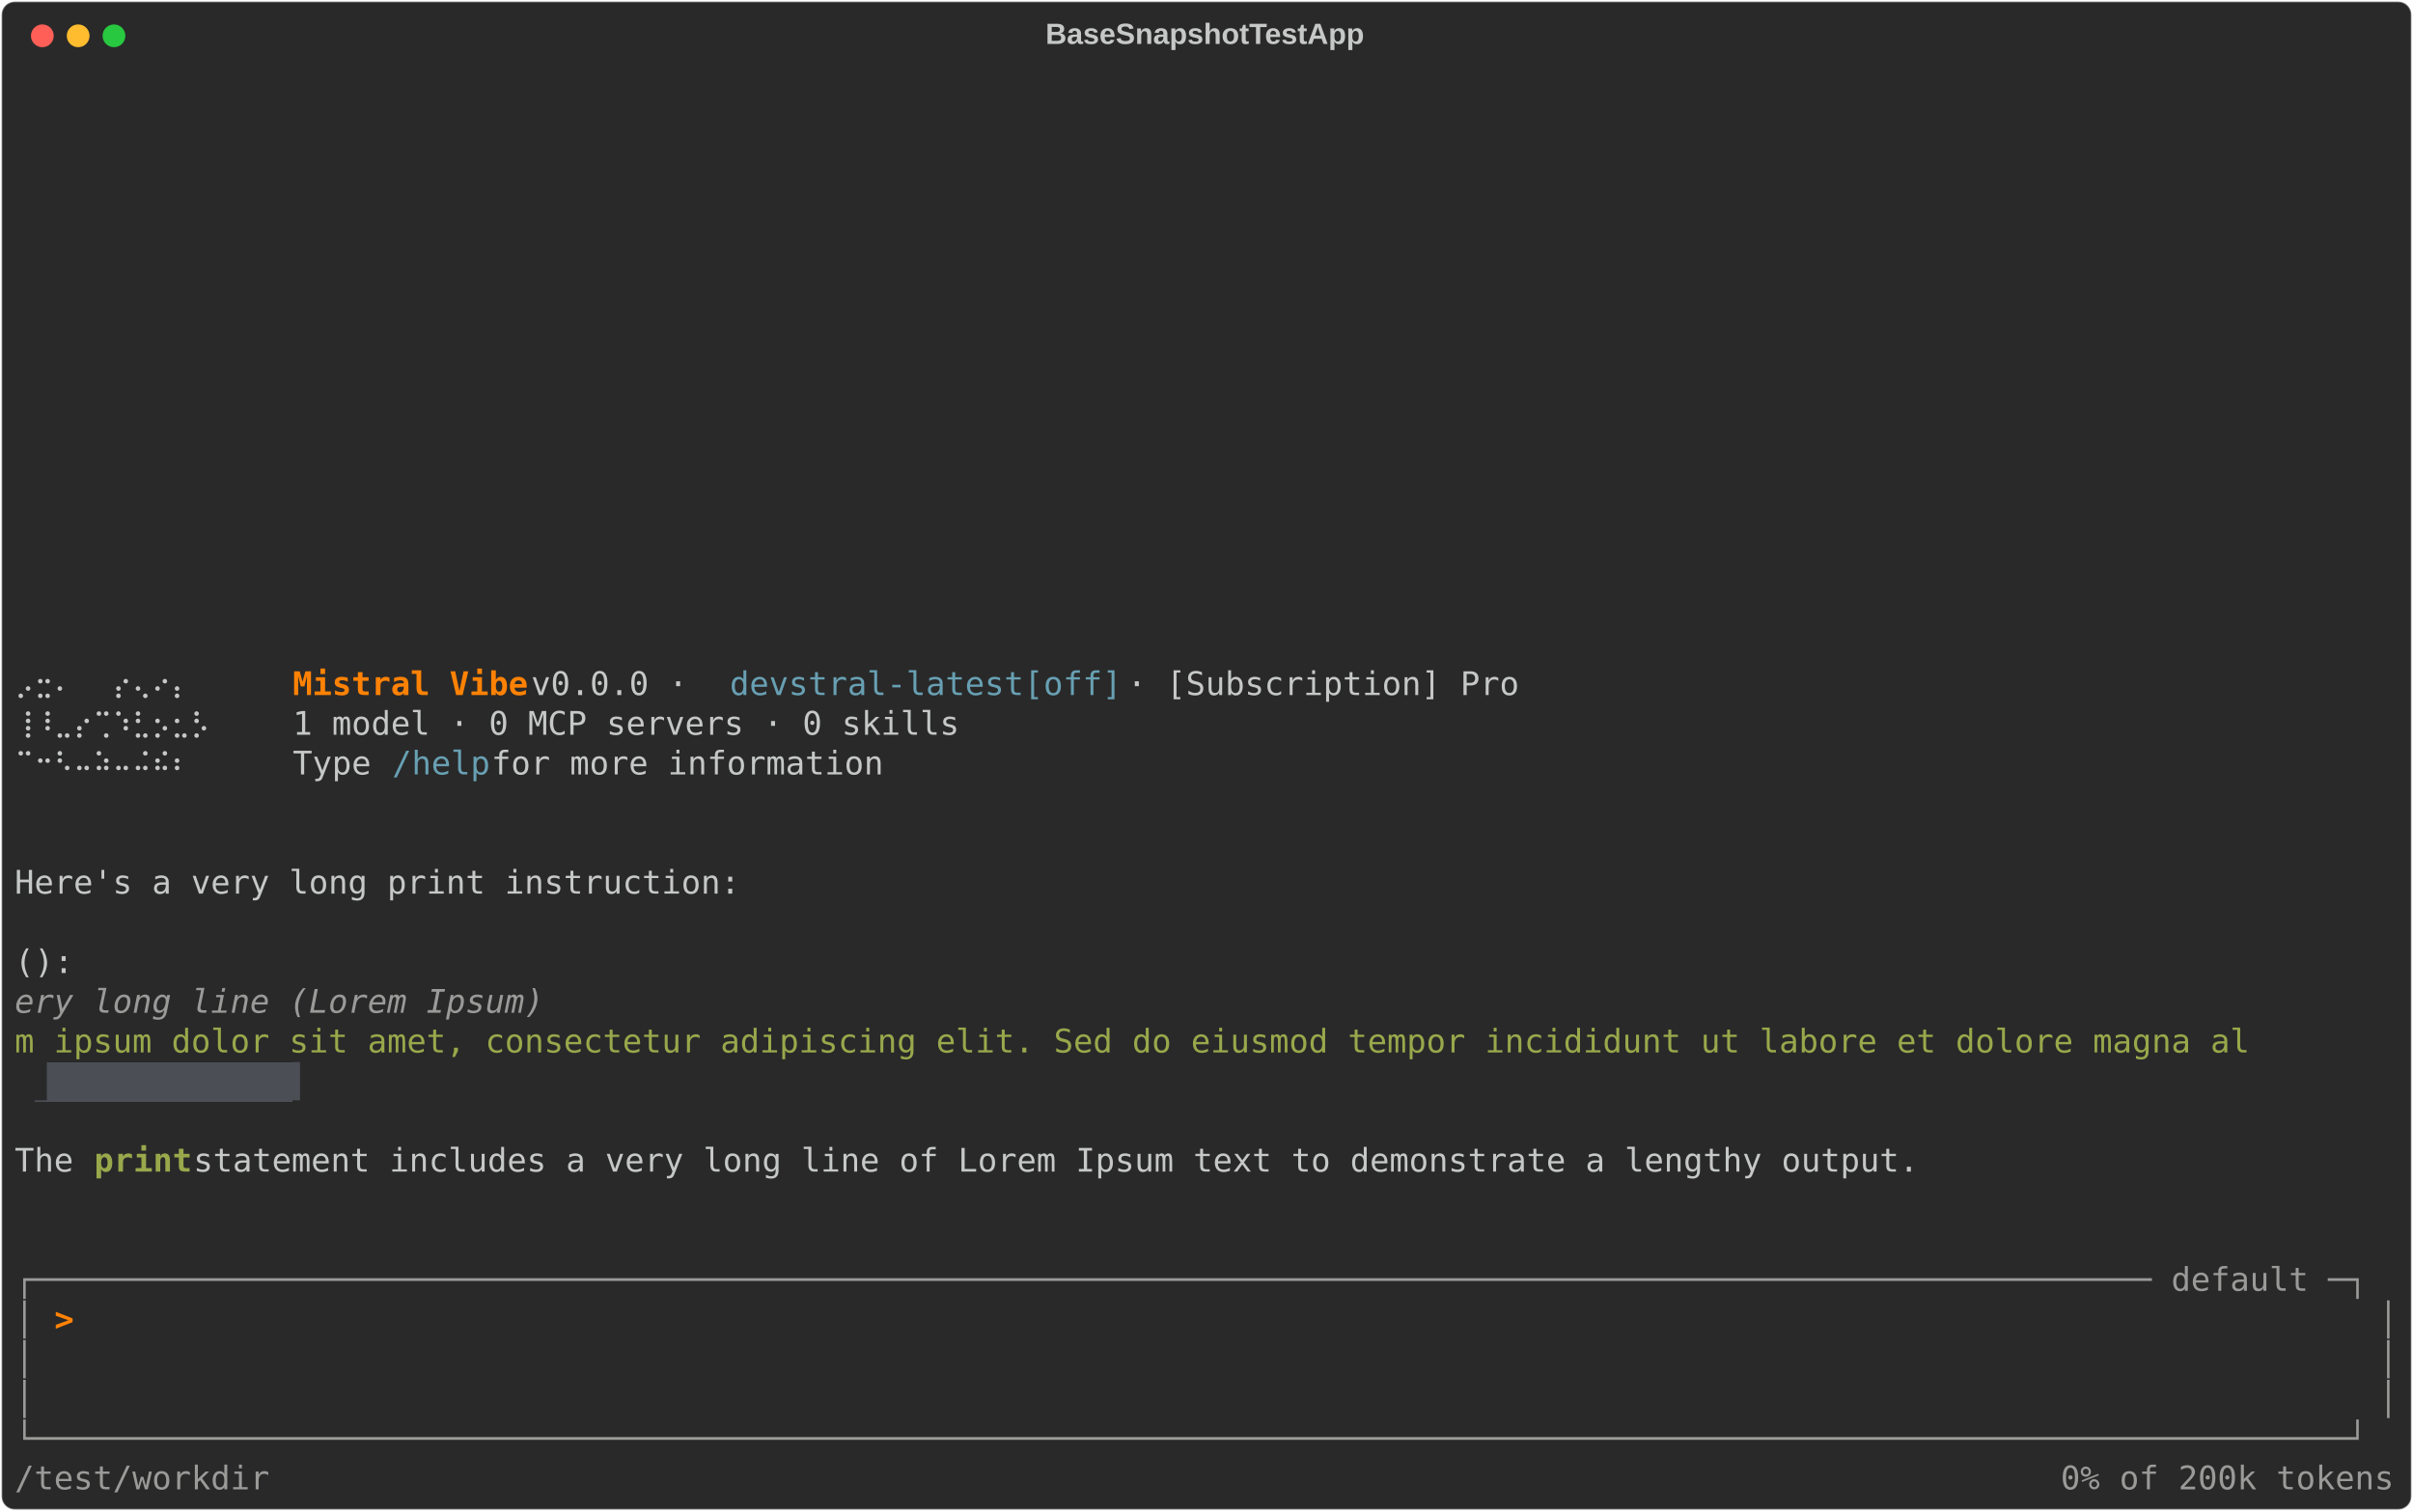
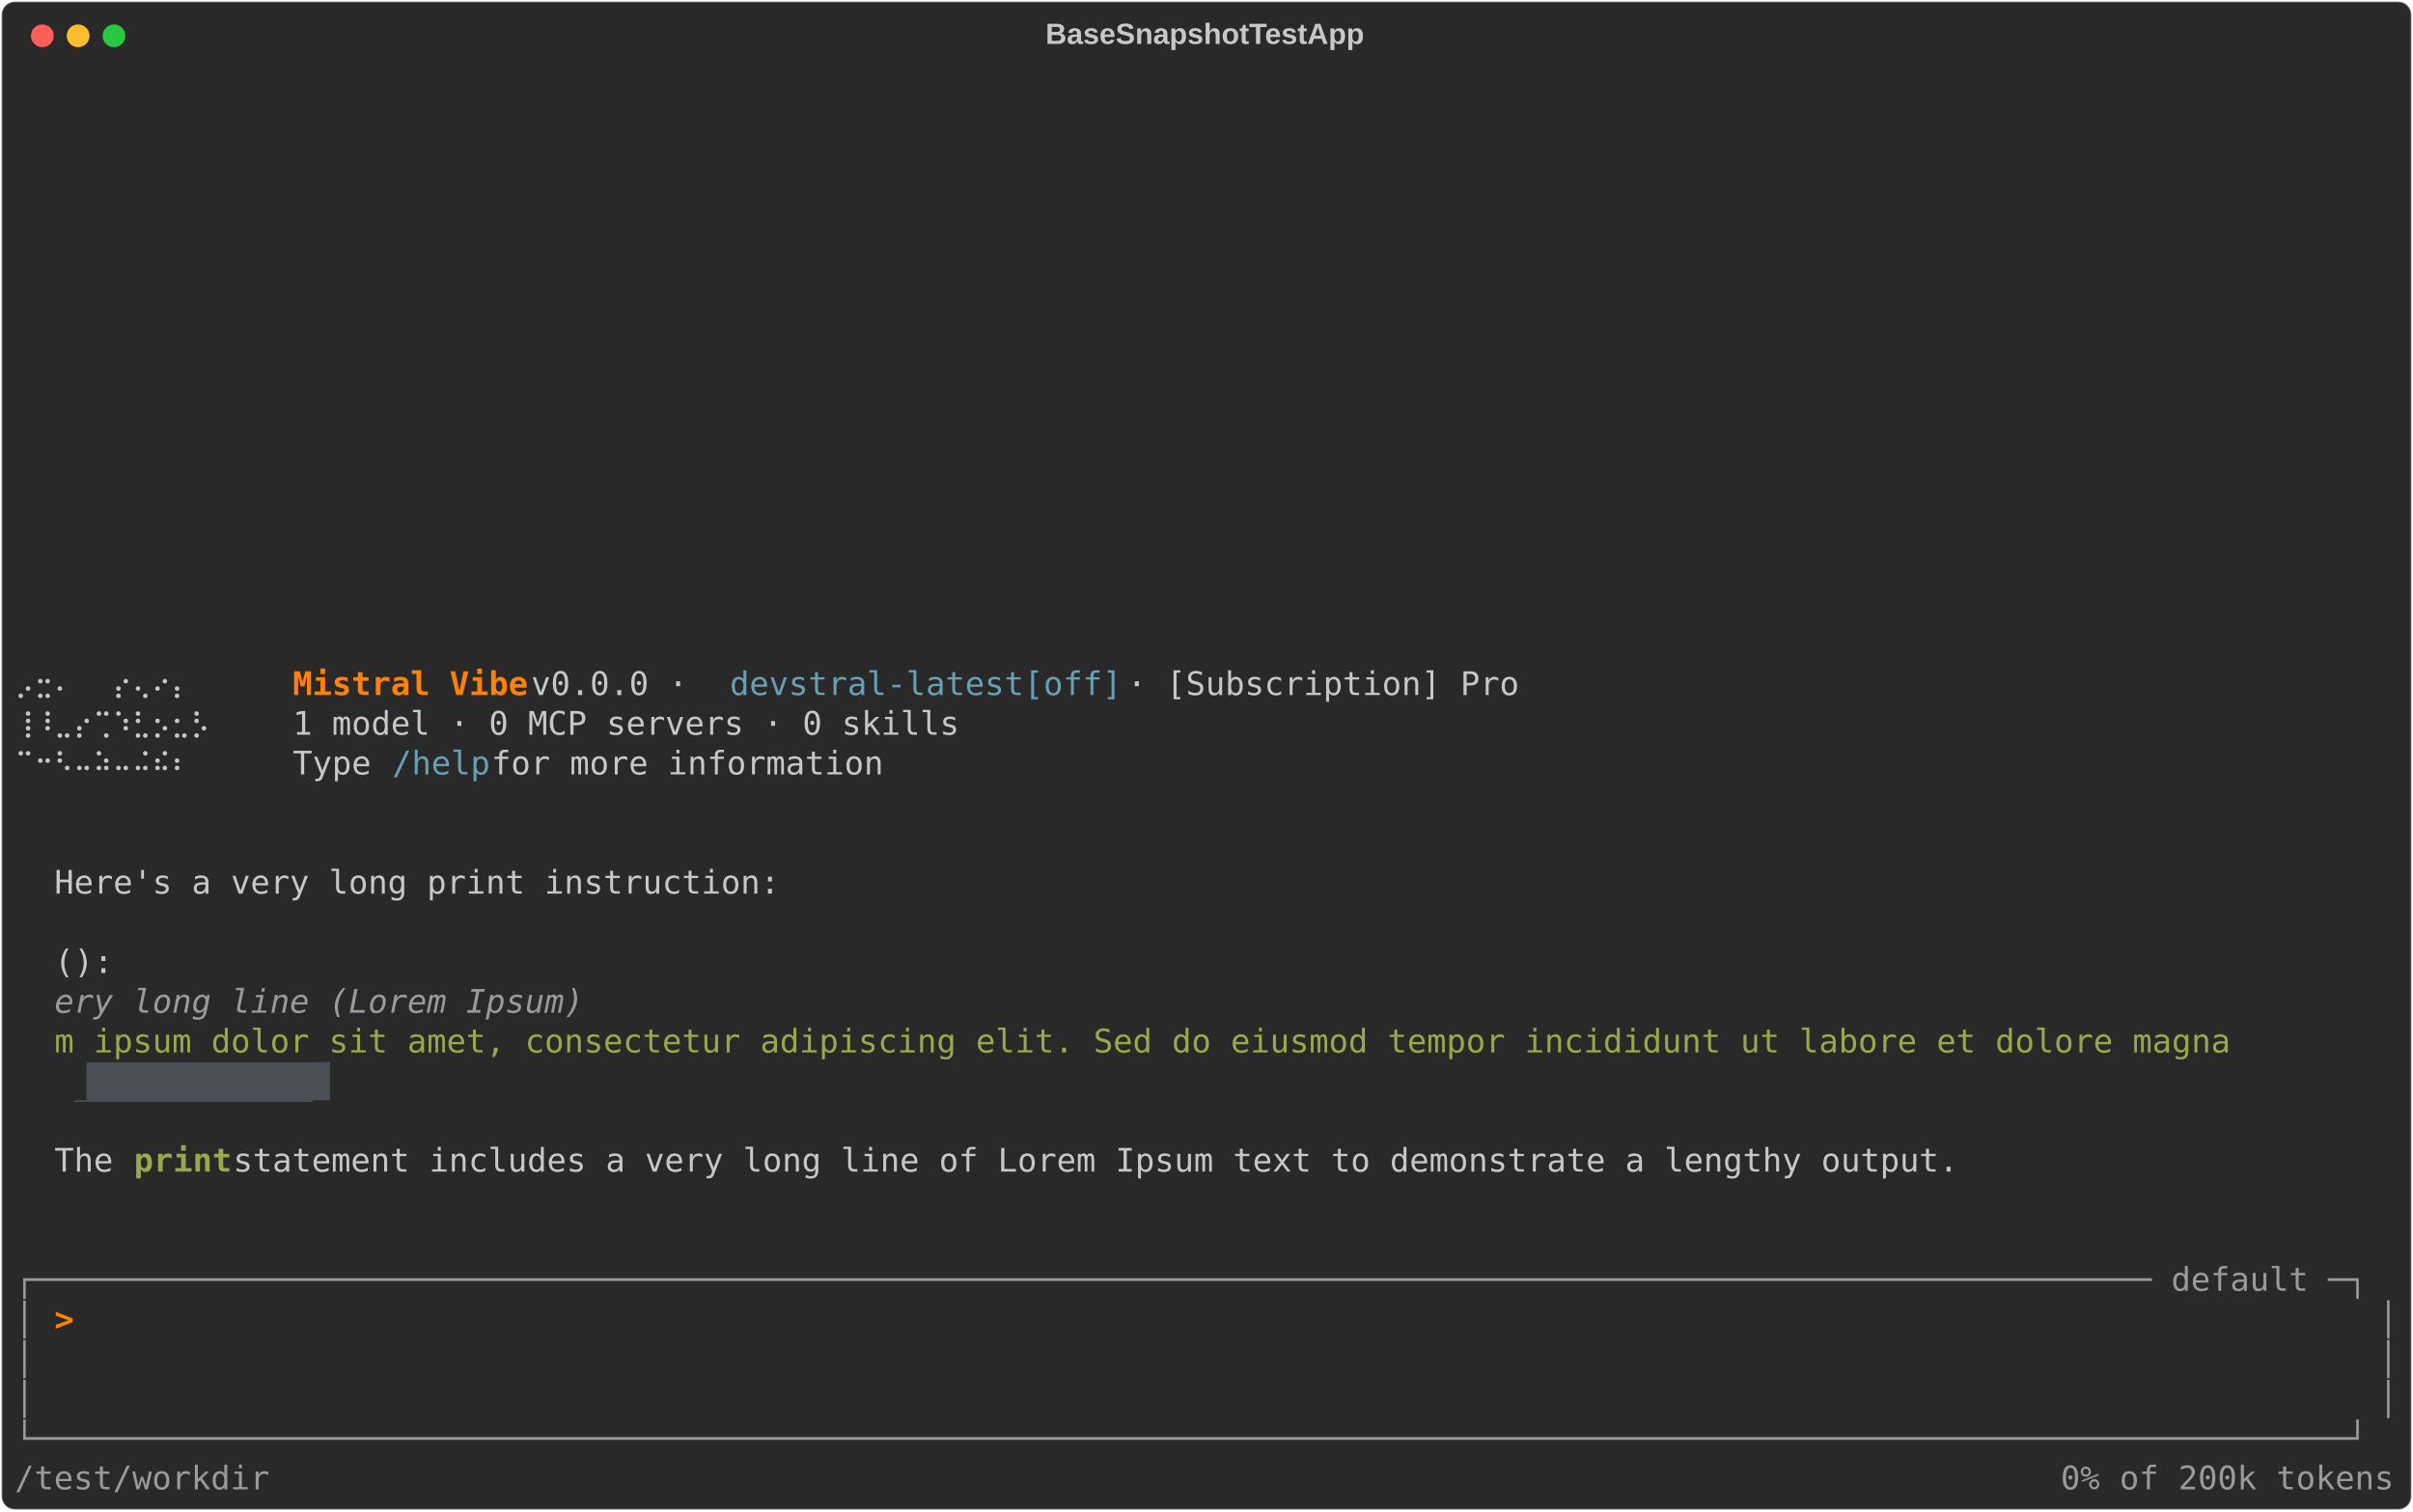
<svg xmlns="http://www.w3.org/2000/svg" class="rich-terminal" viewBox="0 0 1482 928.4">
  <style>

    @font-face {
        font-family: "Fira Code";
        src: local("FiraCode-Regular"),
                url("https://cdnjs.cloudflare.com/ajax/libs/firacode/6.2.0/woff2/FiraCode-Regular.woff2") format("woff2"),
                url("https://cdnjs.cloudflare.com/ajax/libs/firacode/6.2.0/woff/FiraCode-Regular.woff") format("woff");
        font-style: normal;
        font-weight: 400;
    }
    @font-face {
        font-family: "Fira Code";
        src: local("FiraCode-Bold"),
                url("https://cdnjs.cloudflare.com/ajax/libs/firacode/6.2.0/woff2/FiraCode-Bold.woff2") format("woff2"),
                url("https://cdnjs.cloudflare.com/ajax/libs/firacode/6.2.0/woff/FiraCode-Bold.woff") format("woff");
        font-style: bold;
        font-weight: 700;
    }

    .terminal-matrix {
        font-family: Fira Code, monospace;
        font-size: 20px;
        line-height: 24.4px;
        font-variant-east-asian: full-width;
    }

    .terminal-title {
        font-size: 18px;
        font-weight: bold;
        font-family: arial;
    }

    .terminal-r1 { fill: #c5c8c6 }
.terminal-r2 { fill: #ff8205;font-weight: bold }
.terminal-r3 { fill: #68a0b3 }
.terminal-r4 { fill: #9a9b99;font-style: italic; }
.terminal-r5 { fill: #98a84b }
.terminal-r6 { fill: #d2d2d2 }
.terminal-r7 { fill: #292929 }
.terminal-r8 { fill: #4b4e55 }
.terminal-r9 { fill: #98a84b;font-weight: bold }
.terminal-r10 { fill: #9a9b99 }
    </style>
  <defs>
    <clipPath id="terminal-clip-terminal">
      <rect x="0" y="0" width="1463.0" height="877.4" />
    </clipPath>
    <clipPath id="terminal-line-0">
      <rect x="0" y="1.5" width="1464" height="24.65" />
    </clipPath>
    <clipPath id="terminal-line-1">
      <rect x="0" y="25.9" width="1464" height="24.65" />
    </clipPath>
    <clipPath id="terminal-line-2">
      <rect x="0" y="50.3" width="1464" height="24.65" />
    </clipPath>
    <clipPath id="terminal-line-3">
      <rect x="0" y="74.7" width="1464" height="24.65" />
    </clipPath>
    <clipPath id="terminal-line-4">
      <rect x="0" y="99.1" width="1464" height="24.65" />
    </clipPath>
    <clipPath id="terminal-line-5">
      <rect x="0" y="123.5" width="1464" height="24.65" />
    </clipPath>
    <clipPath id="terminal-line-6">
      <rect x="0" y="147.9" width="1464" height="24.65" />
    </clipPath>
    <clipPath id="terminal-line-7">
      <rect x="0" y="172.3" width="1464" height="24.65" />
    </clipPath>
    <clipPath id="terminal-line-8">
      <rect x="0" y="196.7" width="1464" height="24.65" />
    </clipPath>
    <clipPath id="terminal-line-9">
      <rect x="0" y="221.1" width="1464" height="24.65" />
    </clipPath>
    <clipPath id="terminal-line-10">
      <rect x="0" y="245.5" width="1464" height="24.65" />
    </clipPath>
    <clipPath id="terminal-line-11">
      <rect x="0" y="269.9" width="1464" height="24.65" />
    </clipPath>
    <clipPath id="terminal-line-12">
      <rect x="0" y="294.3" width="1464" height="24.65" />
    </clipPath>
    <clipPath id="terminal-line-13">
      <rect x="0" y="318.7" width="1464" height="24.65" />
    </clipPath>
    <clipPath id="terminal-line-14">
      <rect x="0" y="343.1" width="1464" height="24.65" />
    </clipPath>
    <clipPath id="terminal-line-15">
      <rect x="0" y="367.5" width="1464" height="24.65" />
    </clipPath>
    <clipPath id="terminal-line-16">
      <rect x="0" y="391.9" width="1464" height="24.65" />
    </clipPath>
    <clipPath id="terminal-line-17">
      <rect x="0" y="416.3" width="1464" height="24.65" />
    </clipPath>
    <clipPath id="terminal-line-18">
      <rect x="0" y="440.7" width="1464" height="24.65" />
    </clipPath>
    <clipPath id="terminal-line-19">
      <rect x="0" y="465.1" width="1464" height="24.65" />
    </clipPath>
    <clipPath id="terminal-line-20">
      <rect x="0" y="489.5" width="1464" height="24.65" />
    </clipPath>
    <clipPath id="terminal-line-21">
      <rect x="0" y="513.9" width="1464" height="24.65" />
    </clipPath>
    <clipPath id="terminal-line-22">
      <rect x="0" y="538.3" width="1464" height="24.65" />
    </clipPath>
    <clipPath id="terminal-line-23">
      <rect x="0" y="562.7" width="1464" height="24.65" />
    </clipPath>
    <clipPath id="terminal-line-24">
      <rect x="0" y="587.1" width="1464" height="24.65" />
    </clipPath>
    <clipPath id="terminal-line-25">
      <rect x="0" y="611.5" width="1464" height="24.65" />
    </clipPath>
    <clipPath id="terminal-line-26">
      <rect x="0" y="635.9" width="1464" height="24.65" />
    </clipPath>
    <clipPath id="terminal-line-27">
      <rect x="0" y="660.3" width="1464" height="24.65" />
    </clipPath>
    <clipPath id="terminal-line-28">
      <rect x="0" y="684.7" width="1464" height="24.65" />
    </clipPath>
    <clipPath id="terminal-line-29">
      <rect x="0" y="709.1" width="1464" height="24.65" />
    </clipPath>
    <clipPath id="terminal-line-30">
      <rect x="0" y="733.5" width="1464" height="24.65" />
    </clipPath>
    <clipPath id="terminal-line-31">
      <rect x="0" y="757.9" width="1464" height="24.65" />
    </clipPath>
    <clipPath id="terminal-line-32">
      <rect x="0" y="782.3" width="1464" height="24.65" />
    </clipPath>
    <clipPath id="terminal-line-33">
      <rect x="0" y="806.7" width="1464" height="24.65" />
    </clipPath>
    <clipPath id="terminal-line-34">
      <rect x="0" y="831.1" width="1464" height="24.65" />
    </clipPath>
  </defs>
  <rect fill="#292929" stroke="rgba(255,255,255,0.35)" stroke-width="1" x="1" y="1" width="1480" height="926.4" rx="8" />
  <text class="terminal-title" fill="#c5c8c6" text-anchor="middle" x="740" y="27">BaseSnapshotTestApp</text>
  <g transform="translate(26,22)">
    <circle cx="0" cy="0" r="7" fill="#ff5f57" />
    <circle cx="22" cy="0" r="7" fill="#febc2e" />
    <circle cx="44" cy="0" r="7" fill="#28c840" />
  </g>
  <g transform="translate(9, 41)" clip-path="url(#terminal-clip-terminal)">
-     <rect fill="#4b4e55" x="12.2" y="611.5" width="158.6" height="24.65" shape-rendering="crispEdges" />
+     <rect fill="#4b4e55" x="36.6" y="611.5" width="146.4" height="24.65" shape-rendering="crispEdges" />
    <g class="terminal-matrix">
      <text class="terminal-r1" x="1464" y="20" textLength="12.2" clip-path="url(#terminal-line-0)">
</text>
      <text class="terminal-r1" x="1464" y="44.4" textLength="12.2" clip-path="url(#terminal-line-1)">
</text>
      <text class="terminal-r1" x="1464" y="68.8" textLength="12.2" clip-path="url(#terminal-line-2)">
</text>
      <text class="terminal-r1" x="1464" y="93.2" textLength="12.2" clip-path="url(#terminal-line-3)">
</text>
      <text class="terminal-r1" x="1464" y="117.6" textLength="12.2" clip-path="url(#terminal-line-4)">
</text>
      <text class="terminal-r1" x="1464" y="142" textLength="12.2" clip-path="url(#terminal-line-5)">
</text>
      <text class="terminal-r1" x="1464" y="166.4" textLength="12.2" clip-path="url(#terminal-line-6)">
</text>
      <text class="terminal-r1" x="1464" y="190.8" textLength="12.2" clip-path="url(#terminal-line-7)">
</text>
      <text class="terminal-r1" x="1464" y="215.2" textLength="12.2" clip-path="url(#terminal-line-8)">
</text>
      <text class="terminal-r1" x="1464" y="239.6" textLength="12.2" clip-path="url(#terminal-line-9)">
</text>
      <text class="terminal-r1" x="1464" y="264" textLength="12.2" clip-path="url(#terminal-line-10)">
</text>
      <text class="terminal-r1" x="1464" y="288.4" textLength="12.2" clip-path="url(#terminal-line-11)">
</text>
      <text class="terminal-r1" x="1464" y="312.8" textLength="12.2" clip-path="url(#terminal-line-12)">
</text>
      <text class="terminal-r1" x="1464" y="337.2" textLength="12.2" clip-path="url(#terminal-line-13)">
</text>
      <text class="terminal-r1" x="1464" y="361.6" textLength="12.2" clip-path="url(#terminal-line-14)">
</text>
      <text class="terminal-r1" x="0" y="386" textLength="134.2" clip-path="url(#terminal-line-15)">  ⡠⣒⠄  ⡔⢄⠔⡄</text>
      <text class="terminal-r2" x="170.8" y="386" textLength="146.4" clip-path="url(#terminal-line-15)">Mistral Vibe</text>
      <text class="terminal-r1" x="317.2" y="386" textLength="122" clip-path="url(#terminal-line-15)"> v0.0.0 · </text>
      <text class="terminal-r3" x="439.2" y="386" textLength="244" clip-path="url(#terminal-line-15)">devstral-latest[off]</text>
      <text class="terminal-r1" x="683.2" y="386" textLength="256.2" clip-path="url(#terminal-line-15)"> · [Subscription] Pro</text>
      <text class="terminal-r1" x="1464" y="386" textLength="12.2" clip-path="url(#terminal-line-15)">
</text>
      <text class="terminal-r1" x="0" y="410.4" textLength="134.2" clip-path="url(#terminal-line-16)"> ⢸⠸⣀⡔⢉⠱⣃⡢⣂⡣</text>
      <text class="terminal-r1" x="170.8" y="410.4" textLength="414.8" clip-path="url(#terminal-line-16)">1 model · 0 MCP servers · 0 skills</text>
      <text class="terminal-r1" x="1464" y="410.4" textLength="12.2" clip-path="url(#terminal-line-16)">
</text>
      <text class="terminal-r1" x="0" y="434.8" textLength="134.2" clip-path="url(#terminal-line-17)">  ⠉⠒⠣⠤⠵⠤⠬⠮⠆</text>
      <text class="terminal-r1" x="170.8" y="434.8" textLength="61" clip-path="url(#terminal-line-17)">Type </text>
      <text class="terminal-r3" x="231.8" y="434.8" textLength="61" clip-path="url(#terminal-line-17)">/help</text>
      <text class="terminal-r1" x="292.8" y="434.8" textLength="256.2" clip-path="url(#terminal-line-17)"> for more information</text>
      <text class="terminal-r1" x="1464" y="434.8" textLength="12.2" clip-path="url(#terminal-line-17)">
</text>
      <text class="terminal-r1" x="1464" y="459.2" textLength="12.2" clip-path="url(#terminal-line-18)">
</text>
      <text class="terminal-r1" x="1464" y="483.6" textLength="12.2" clip-path="url(#terminal-line-19)">
</text>
-       <text class="terminal-r1" x="0" y="508" textLength="451.4" clip-path="url(#terminal-line-20)">Here's a very long print instruction:</text>
+       <text class="terminal-r1" x="24.4" y="508" textLength="451.4" clip-path="url(#terminal-line-20)">Here's a very long print instruction:</text>
      <text class="terminal-r1" x="1464" y="508" textLength="12.2" clip-path="url(#terminal-line-20)">
</text>
      <text class="terminal-r1" x="1464" y="532.4" textLength="12.2" clip-path="url(#terminal-line-21)">
</text>
-       <text class="terminal-r1" x="0" y="556.8" textLength="36.6" clip-path="url(#terminal-line-22)">():</text>
+       <text class="terminal-r1" x="24.4" y="556.8" textLength="36.6" clip-path="url(#terminal-line-22)">():</text>
      <text class="terminal-r1" x="1464" y="556.8" textLength="12.2" clip-path="url(#terminal-line-22)">
</text>
-       <text class="terminal-r4" x="0" y="581.2" textLength="329.4" clip-path="url(#terminal-line-23)">ery long line (Lorem Ipsum)</text>
+       <text class="terminal-r4" x="24.4" y="581.2" textLength="329.4" clip-path="url(#terminal-line-23)">ery long line (Lorem Ipsum)</text>
      <text class="terminal-r1" x="1464" y="581.2" textLength="12.2" clip-path="url(#terminal-line-23)">
</text>
-       <text class="terminal-r5" x="0" y="605.6" textLength="1390.8" clip-path="url(#terminal-line-24)">m ipsum dolor sit amet, consectetur adipiscing elit. Sed do eiusmod tempor incididunt ut labore et dolore magna al</text>
+       <text class="terminal-r5" x="24.4" y="605.6" textLength="1366.4" clip-path="url(#terminal-line-24)">m ipsum dolor sit amet, consectetur adipiscing elit. Sed do eiusmod tempor incididunt ut labore et dolore magna </text>
      <text class="terminal-r1" x="1464" y="605.6" textLength="12.2" clip-path="url(#terminal-line-24)">
</text>
-       <text class="terminal-r7" x="12.2" y="630" textLength="158.6" clip-path="url(#terminal-line-25)">▋            </text>
-       <text class="terminal-r8" x="170.8" y="630" textLength="12.2" clip-path="url(#terminal-line-25)">▍</text>
+       <text class="terminal-r7" x="36.6" y="630" textLength="146.4" clip-path="url(#terminal-line-25)">▋           </text>
+       <text class="terminal-r8" x="183" y="630" textLength="12.2" clip-path="url(#terminal-line-25)">▉</text>
      <text class="terminal-r1" x="1464" y="630" textLength="12.2" clip-path="url(#terminal-line-25)">
</text>
      <text class="terminal-r1" x="1464" y="654.4" textLength="12.2" clip-path="url(#terminal-line-26)">
</text>
-       <text class="terminal-r1" x="0" y="678.8" textLength="48.8" clip-path="url(#terminal-line-27)">The </text>
-       <text class="terminal-r9" x="48.8" y="678.8" textLength="61" clip-path="url(#terminal-line-27)">print</text>
-       <text class="terminal-r1" x="109.8" y="678.8" textLength="1085.8" clip-path="url(#terminal-line-27)"> statement includes a very long line of Lorem Ipsum text to demonstrate a lengthy output.</text>
+       <text class="terminal-r1" x="24.4" y="678.8" textLength="48.8" clip-path="url(#terminal-line-27)">The </text>
+       <text class="terminal-r9" x="73.2" y="678.8" textLength="61" clip-path="url(#terminal-line-27)">print</text>
+       <text class="terminal-r1" x="134.2" y="678.8" textLength="1085.8" clip-path="url(#terminal-line-27)"> statement includes a very long line of Lorem Ipsum text to demonstrate a lengthy output.</text>
      <text class="terminal-r1" x="1464" y="678.8" textLength="12.2" clip-path="url(#terminal-line-27)">
</text>
      <text class="terminal-r1" x="1464" y="703.2" textLength="12.2" clip-path="url(#terminal-line-28)">
</text>
      <text class="terminal-r1" x="1464" y="727.6" textLength="12.2" clip-path="url(#terminal-line-29)">
</text>
      <text class="terminal-r10" x="0" y="752" textLength="1464" clip-path="url(#terminal-line-30)">┌──────────────────────────────────────────────────────────────────────────────────────────────────────────── default ─┐</text>
      <text class="terminal-r1" x="1464" y="752" textLength="12.2" clip-path="url(#terminal-line-30)">
</text>
      <text class="terminal-r10" x="0" y="776.4" textLength="12.2" clip-path="url(#terminal-line-31)">│</text>
      <text class="terminal-r2" x="24.4" y="776.4" textLength="12.2" clip-path="url(#terminal-line-31)">&gt;</text>
      <text class="terminal-r10" x="1451.8" y="776.4" textLength="12.2" clip-path="url(#terminal-line-31)">│</text>
      <text class="terminal-r1" x="1464" y="776.4" textLength="12.2" clip-path="url(#terminal-line-31)">
</text>
      <text class="terminal-r10" x="0" y="800.8" textLength="12.2" clip-path="url(#terminal-line-32)">│</text>
      <text class="terminal-r10" x="1451.8" y="800.8" textLength="12.2" clip-path="url(#terminal-line-32)">│</text>
      <text class="terminal-r1" x="1464" y="800.8" textLength="12.2" clip-path="url(#terminal-line-32)">
</text>
      <text class="terminal-r10" x="0" y="825.2" textLength="12.2" clip-path="url(#terminal-line-33)">│</text>
      <text class="terminal-r10" x="1451.8" y="825.2" textLength="12.2" clip-path="url(#terminal-line-33)">│</text>
      <text class="terminal-r1" x="1464" y="825.2" textLength="12.2" clip-path="url(#terminal-line-33)">
</text>
      <text class="terminal-r10" x="0" y="849.6" textLength="1464" clip-path="url(#terminal-line-34)">└──────────────────────────────────────────────────────────────────────────────────────────────────────────────────────┘</text>
      <text class="terminal-r1" x="1464" y="849.6" textLength="12.2" clip-path="url(#terminal-line-34)">
</text>
      <text class="terminal-r10" x="0" y="874" textLength="158.6" clip-path="url(#terminal-line-35)">/test/workdir</text>
      <text class="terminal-r10" x="1256.6" y="874" textLength="207.4" clip-path="url(#terminal-line-35)">0% of 200k tokens</text>
    </g>
  </g>
</svg>
